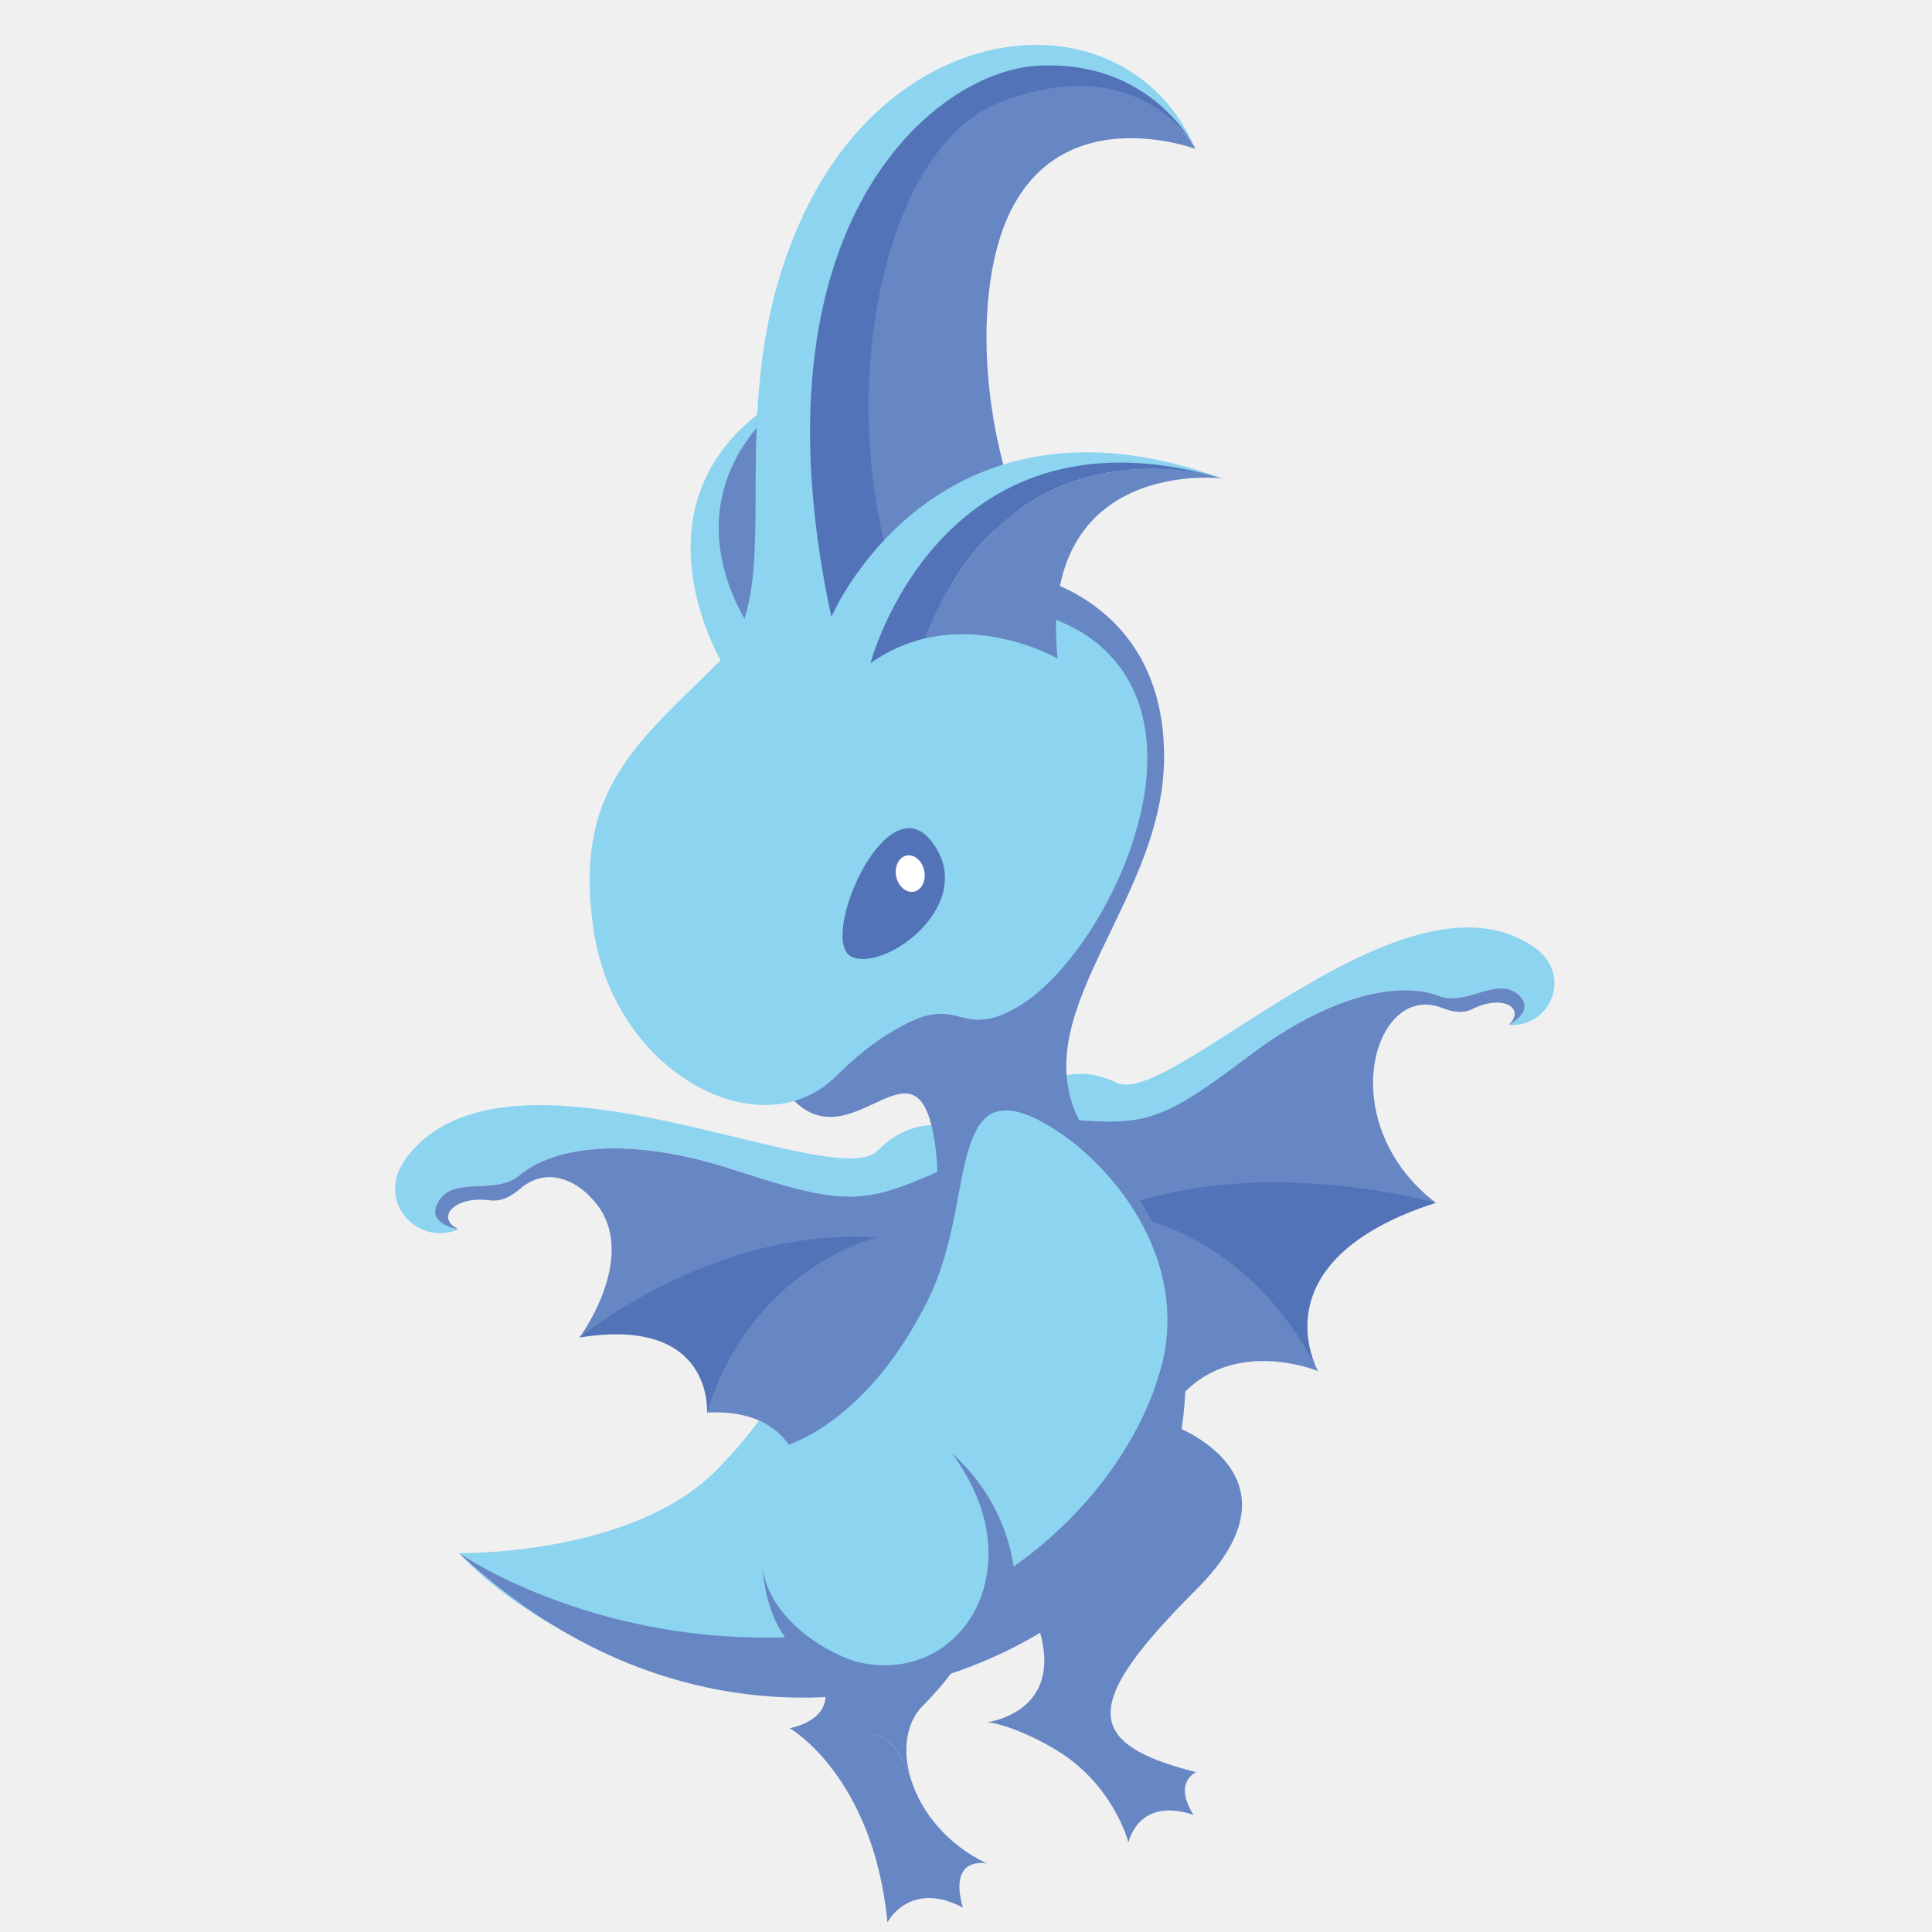
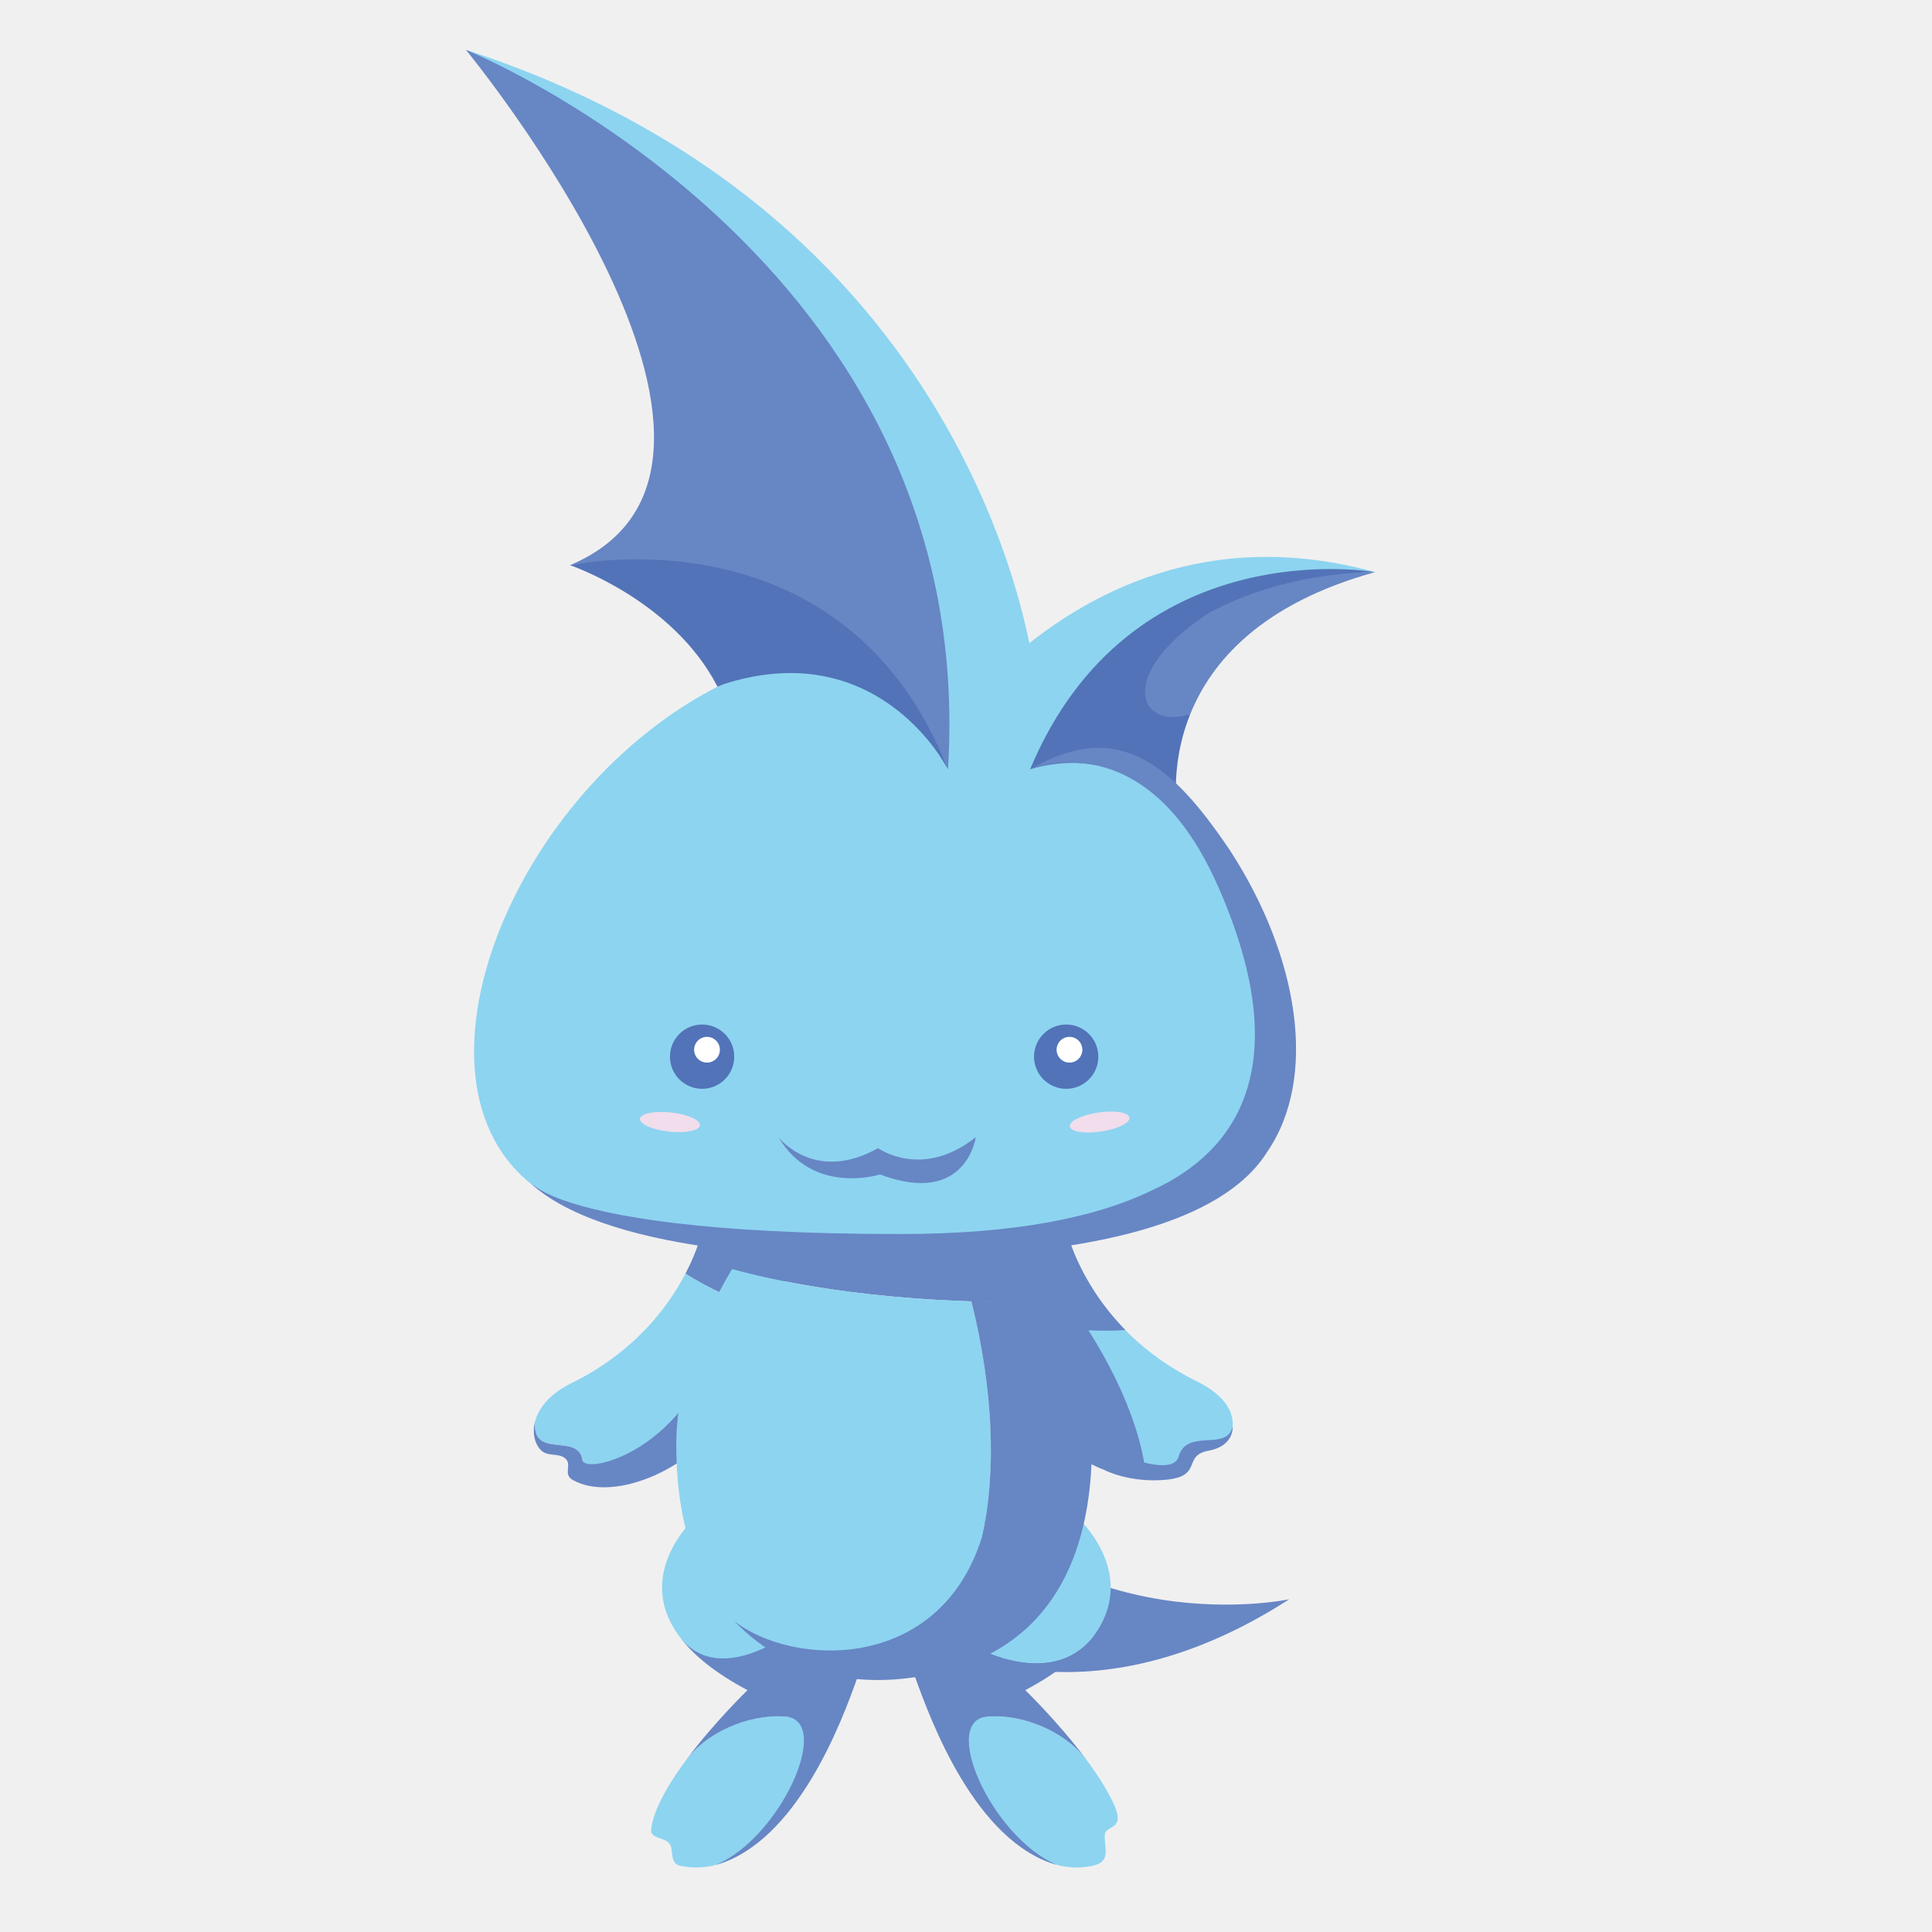
<svg xmlns="http://www.w3.org/2000/svg" version="1.1" id="Layer_1" x="0px" y="0px" width="612px" height="612px" viewBox="0 0 612 612" enable-background="new 0 0 612 612" xml:space="preserve">
  <g>
-     <path fill="#8DD4F0" d="M485.893,299.999c-41.138-28.579-115.261,51.27-132.191,42.985c-16.935-8.29-27.462,4.251-27.462,4.251   l-1.013,13.34c6.465,2.678,13.639,3.022,21.194,1.757l-12.41,56.361c0,0,5.479,88.136,27.794,47.237   c2.307-4.231,4.872-7.871,7.602-11.062c-20.059-12.61-43.604-36.787-21.046-69.601c3.526-5.124,7.229-9.939,11.016-14.535   c0.306-0.381,0.555-0.737,0.867-1.125c0.356-0.443,0.704-0.827,1.058-1.266c0.031-0.032,0.055-0.057,0.075-0.089   c37.829-46.458,75.822-59.962,94.478-52.742c8.846,3.418,18.715-6.842,25.555,0c4.884,4.881-3.437,9.151-3.437,9.151   C490.976,325.706,498.6,308.816,485.893,299.999z" />
-     <path fill="#87B3E0" d="M361.301,368.343c0.031-0.032,0.055-0.057,0.075-0.089C361.355,368.286,361.332,368.311,361.301,368.343z" />
-     <path fill="#87B3E0" d="M360.243,369.608c-0.312,0.388-0.562,0.744-0.867,1.125c0.651-0.786,1.274-1.616,1.925-2.391   C360.947,368.781,360.6,369.165,360.243,369.608z" />
+     <path fill="#8DD4F0" d="M184.487,462.498c0.711,4.857,29.934,6.495,39.669-28.649c3.671-13.272,9.657-10.817,15.724-2.582   c2.922-5.869,5.069-11.027,6.459-15.583c-12.862-3.011-22.855-8.211-29.191-12.261c-5.462,10.507-16.124,24.879-36.199,34.756   c-6.866,3.378-10.347,7.917-11.458,12.095C168.424,462.474,183.2,453.697,184.487,462.498z" />
+     <path fill="#AED9F1" d="M260.677,474.64C261.359,474.894,264.108,474.264,260.677,474.64L260.677,474.64z" />
+     <path fill="#6786C4" d="M171.105,459.116c2.175,2.501,5.61,1.016,7.817,2.753c2.59,2.026-0.845,5.093,2.59,6.989   c13.304,7.365,39.17-3.905,50.278-22.788c3.19-5.423,5.861-10.314,8.09-14.804c-6.066-8.235-9.367-20.047-13.042-6.775   c-9.731,35.149-41.639,42.864-42.35,38.007c-1.288-8.801-16.063-0.024-14.995-12.225   C168.561,453.771,169.28,457.019,171.105,459.116z" />
  </g>
-   <path fill="#6786C4" d="M481.408,315.512c-6.84-6.842-16.709,3.418-25.555,0c-12.89-4.983-35.001-0.071-59.913,18.748l-0.006-0.006  c-27.989,21.281-33.221,22.55-58.934,20.193c-20.293-1.854,1.04,26.033,9.737,33.322c-19.719,31.538,3.121,48.601,22.668,60.885  c16.349-27.622,48.16-14.311,48.16-14.311c-22.127-38.956,37.231-53.317,37.231-53.317c-5.016-3.87-8.952-8.183-11.96-12.684  c-15.821-23.686-5.633-52.64,10.836-49.938c0.717,0.117,1.442,0.275,2.18,0.515c3.445,1.311,6.872,2.564,10.755,0.625  c5.732-2.87,10.857-2.294,12.577-0.142c0.863,1.085,0.876,2.561-0.312,4.206c-0.153,0.214-0.354,0.426-0.546,0.64  c-0.119,0.135-0.216,0.275-0.356,0.414C477.972,324.663,486.292,320.393,481.408,315.512z" />
+   <path fill="#8DD4F0" d="M217.697,557.058c-0.294,0.393-0.591,0.788-0.881,1.188c-0.121,0.166-0.241,0.326-0.361,0.496  c-0.212,0.293-0.414,0.587-0.623,0.88c-0.372,0.542-0.732,1.062-1.083,1.536c-4.404,6.438-7.885,13.046-8.504,18.454  c-0.318,2.791,4.355,2.409,5.83,4.376c1.486,1.981-0.226,6.308,3.594,7.086c18.162,3.682,32.98-13.888,42.977-31.41  C269.474,539.331,232.78,538.252,217.697,557.058z" />
+   <path fill="#8DD4F0" d="M260.574,516.377l-39.064-36.956c0,0-22.056,18.586-5.826,39.577  C228.762,534.885,253.556,523.053,260.574,516.377z" />
+   <path fill="#AED9F1" d="M215.833,559.622c0.208-0.293,0.41-0.587,0.623-0.88c-0.092,0.134-0.202,0.265-0.29,0.399  C216.052,559.312,215.946,559.453,215.833,559.622z" />
+   <path fill="#AED9F1" d="M217.697,557.058c-0.308,0.386-0.591,0.788-0.881,1.188C217.106,557.846,217.403,557.45,217.697,557.058z" />
+   <path fill="#AED9F1" d="M214.75,561.158c0.35-0.475,0.711-0.994,1.083-1.536C215.472,560.132,215.104,560.645,214.75,561.158z" />
+   <path fill="#AED9F1" d="M216.816,558.246c-0.121,0.166-0.241,0.329-0.361,0.496C216.575,558.572,216.695,558.412,216.816,558.246z" />
+   <path fill="#6786C4" d="M272.792,527.935l-13.35-17.833c-7.019,6.675-30.681,24.783-43.759,8.896  c4.174,5.395,10.835,10.952,21.108,16.393c0,0-10.407,10.057-19.095,21.667c7.945-9.908,21.886-14.288,31.716-13.247  c14.062,2.341-2.402,38.346-22.579,46.909c25.593-7.251,39.853-45.311,44.879-59.676l0,0  C272.417,529.091,272.792,527.935,272.792,527.935z" />
+   <path fill="#8DD4F0" d="M337.736,389.352c0,0,6.42,31.022,41.469,48.265c9.399,4.623,12.693,10.924,10.782,16.413  c-1.836,5.275-9.568,4.652-11.546,6.679c-3.147,3.233-0.251,5.812-5.741,7.106c-13.279,3.124-31.341-1.295-44.331-22.307  c-29.693-48.028-11.685-60.505-11.685-60.505" />
  <g>
-     <path fill="#8DD4F0" d="M128.5,367.094c31.82-43.47,135.169,11.759,149.486-2.597c14.313-14.365,29.418-5.298,29.418-5.298   l5.7,13.213c-5.638,4.978-12.812,7.844-20.943,9.208l32.369,52.963c0,0,25.308,91.536-11.715,57.771   c-3.825-3.49-7.708-6.296-11.606-8.589c15.981-19.844,31.452-52.678-2.98-78.138c-5.388-3.979-10.833-7.58-16.299-10.929   c-0.443-0.282-0.824-0.555-1.274-0.837c-0.516-0.324-1.007-0.597-1.517-0.917c-0.039-0.021-0.072-0.039-0.111-0.065   c-54.739-33.988-98.102-34.414-114.548-20.535c-7.795,6.581-21.425-0.399-25.985,8.961c-3.256,6.668,6.704,8.099,6.704,8.099   C132.338,395.019,118.672,380.516,128.5,367.094z" />
-     <path fill="#87B3E0" d="M279.141,392.944c-0.039-0.021-0.072-0.039-0.111-0.065C279.068,392.905,279.102,392.923,279.141,392.944z" />
-     <path fill="#87B3E0" d="M280.658,393.861c0.45,0.282,0.831,0.555,1.274,0.837c-0.935-0.564-1.855-1.202-2.791-1.754   C279.65,393.265,280.142,393.537,280.658,393.861z" />
+     <g>
+       <path fill="#6786C4" d="M356.523,421.337c-15.33-15.587-18.784-31.985-18.784-31.985l-21.051-4.349c0,0-6.046,4.221-5.342,17.122    l17.256,17.078C328.603,419.203,339.88,422.31,356.523,421.337z" />
+     </g>
  </g>
-   <path fill="#6786C4" d="M192.168,385.994c21.89,1.199,43.517,6.429,65.265,8.982c15.702,1.842,31.437,3.247,47.184,4.575  c5.765-14.224,10.62-36.565-5.634-29.25c-25.326,11.399-31.085,11.944-67.007,0.111v0.009c-31.925-10.407-56.133-7.655-67.494,1.922  c-7.795,6.581-21.425-0.399-25.985,8.961c-3.256,6.668,6.704,8.099,6.704,8.099c-0.194-0.103-0.335-0.204-0.516-0.3  c-0.27-0.141-0.548-0.297-0.776-0.459c-1.784-1.257-2.288-2.759-1.79-4.162c0.999-2.794,6.005-5.175,12.836-4.272  c4.632,0.625,7.678-1.858,10.728-4.398c0.656-0.497,1.34-0.92,2.033-1.288C176.232,369.938,186.084,375.392,192.168,385.994z" />
-   <path fill="#5273B8" d="M454.798,381.026c0,0-56.858-16.305-103.853,2.821c0,0,42.125,2.194,66.621,50.496  C417.566,434.344,397.442,399.552,454.798,381.026z" />
+   <path fill="#6786C4" d="M340.92,415.684c0,0,19.916,26.875,22.24,52.995c0,0-15.367-0.867-24.373-9.87  c-9.197-9.204-11.525-21.044-11.525-21.044l-9.47-15.2" />
+   <path fill="#6786C4" d="M294.558,462.757l4.447,58.165c0,0,44.979,27.179,109.396-14.325  C408.4,506.597,338.779,521.553,294.558,462.757z" />
  <g>
-     <path fill="#6786C4" d="M314.942,30.167c-37.232,14.113-54.771,92.738-37.556,149.456c1.955-2.414,8.923-5.084,11.1-8.131   c15.111-21.125,47.046,11.924,47.046,11.924c-16.554-16.556-28.396-65.46-20.59-101.229c11.903-54.568,63.728-35.014,63.728-35.014   S360.075,13.062,314.942,30.167z" />
-     <path fill="#6786C4" d="M263.355,206.777c4.617,0,0,0,0-4.722c0-0.987,0.461-1.988,1.295-3.122l-5.817,3.395   C260.314,205.114,261.862,206.777,263.355,206.777z" />
-     <path fill="#6786C4" d="M284.789,187.175c-0.908-2.468-1.721-4.995-2.498-7.553c-8.751,10.817-15.069,15.794-17.641,19.312   L284.789,187.175z" />
-     <path fill="#5273B8" d="M328.387,16.605c-46.275,0-73.897,71.658-73.897,71.658s-4.722,69.88-2.833,86.301   c1.28,11.114,4.072,21.929,7.178,27.764l5.817-3.395c2.572-3.517,8.89-8.494,17.641-19.312   c-17.215-56.718-2.485-133.248,34.745-147.357c45.135-17.107,61.634,14.907,61.634,14.907S364.863,16.605,328.387,16.605z" />
+     <g>
+       <path fill="#AED9F1" d="M345.727,559.619c-0.208-0.294-0.409-0.588-0.622-0.881c0.096,0.138,0.198,0.262,0.29,0.399    C345.512,559.308,345.618,559.453,345.727,559.619z" />
+       <path fill="#AED9F1" d="M343.863,557.055c0.307,0.386,0.59,0.789,0.881,1.188C344.453,557.844,344.156,557.45,343.863,557.055z" />
+       <path fill="#8DD4F0" d="M343.863,557.055c0.293,0.396,0.59,0.789,0.881,1.188c0.12,0.166,0.244,0.326,0.36,0.496    c0.213,0.293,0.414,0.587,0.622,0.881c0.372,0.545,0.733,1.061,1.083,1.535c2.405,3.513,4.542,7.075,6.078,10.475    c3.728,8.256-2.668,6.435-2.905,9.516c-0.332,4.326,2.321,8.624-4.092,9.922c-18.158,3.686-32.98-13.884-42.974-31.405    C292.085,539.328,328.783,538.25,343.863,557.055z" />
+       <path fill="#8DD4F0" d="M300.986,516.373l39.067-36.959c0,0,22.054,18.593,5.822,39.581    C332.798,534.882,308.012,523.048,300.986,516.373z" />
+       <path fill="#AED9F1" d="M346.81,561.154c-0.35-0.475-0.711-0.99-1.083-1.535C346.088,560.132,346.456,560.641,346.81,561.154z" />
+       <path fill="#6786C4" d="M300.986,516.373c7.026,6.675,31.812,18.509,44.889,2.622c-4.173,5.395-10.834,10.948-21.106,16.392    c0,0,10.406,10.058,19.095,21.668c-15.08-18.805-51.778-17.727-40.946,2.606c-9.049-15.88-14.149-31.727-14.149-31.727    L300.986,516.373z" />
+       <path fill="#AED9F1" d="M344.744,558.242c0.12,0.166,0.244,0.33,0.36,0.496C344.988,558.568,344.864,558.408,344.744,558.242z" />
+     </g>
+     <path fill="#6786C4" d="M334.726,590.717c-25.589-7.252-39.849-45.312-44.875-59.673l12.968,4.438c0,0,27.549,8.197,10.853,8.197   C296.974,543.68,313.869,581.862,334.726,590.717" />
+   </g>
+   <path fill="#6786C4" d="M243.474,385.565l-21.051,4.349c0,0-1.196,5.677-5.274,13.509c6.335,4.05,16.329,9.25,29.191,12.261  C253.393,392.464,243.474,385.565,243.474,385.565z" />
+   <path fill="#8DD4F0" d="M327.63,213.115c0,0-15.098-143.659-180.045-197.333c0,0,175.977,128.586,123.46,281.655" />
+   <g>
+     <path fill="#A09F9F" d="M302.826,250.436l19.417,21.097c-8.422-10.803-15.293-21.663-16.665-24.818   C303.749,249.031,302.826,250.436,302.826,250.436z" />
+     <path fill="#A09F9F" d="M339.686,290.49l-17.443-18.957C327.765,278.608,333.943,285.658,339.686,290.49z" />
+   </g>
+   <path fill="#8DD4F0" d="M278.495,261.596l62.033,4.57c40.03-84.159,95.068-84.931,95.068-84.931  C331.113,152.498,278.495,261.596,278.495,261.596z" />
+   <g>
+     <path fill="#A09F9F" d="M292.439,356.339c-6.986-0.353-14.949-0.594-24.093-0.671c-1.093,1.096-2.243,2.285-3.428,3.519   c10.124-0.314,20.11-0.547,29.64-0.66C293.84,357.775,293.119,357.032,292.439,356.339z" />
+     <path fill="#6786C4" d="M264.918,359.187c-9.852,10.302-22.71,25.34-33.029,42.814c15.505,4.276,49.906,11.511,101.995,10.364   c-11.072-22.247-27.515-41.579-39.326-53.839" />
+   </g>
+   <path fill="#8DD4F0" d="M385.517,269.916c-37.6-64.735-72.978-25.759-72.978-25.759l12.54-29.828  c-13.888-5.784-29-9.148-45.021-9.148c-26.548,0-48.75,7.856-68.803,22.102c-61.173,43.447-86.682,135.296-27.822,155.987  c18.101,6.363,48.169,12.787,96.625,12.787c13.435,0,25.937-0.332,37.804-1.263C424.357,386.429,413.943,318.856,385.517,269.916z" />
+   <circle fill="#5273B8" cx="337.734" cy="334.722" r="10.183" />
+   <path fill="#FFFFFF" d="M342.854,332.522c0,2.257-1.825,4.078-4.075,4.078c-2.253,0-4.078-1.821-4.078-4.078  c0-2.25,1.825-4.075,4.078-4.075C341.029,328.447,342.854,330.272,342.854,332.522z" />
+   <circle fill="#5273B8" cx="222.405" cy="334.722" r="10.181" />
+   <path fill="#6786C4" d="M246.583,360.221c0,0,11.37,14.839,31.579,3.477c0,0,13.892,10.1,30.941-3.477c0,0-3,22.101-30.351,11.801  C278.753,372.021,257.638,378.852,246.583,360.221z" />
+   <path fill="#FFFFFF" d="M228.037,332.522c0,2.257-1.829,4.078-4.079,4.078c-2.247,0-4.079-1.821-4.079-4.078  c0-2.25,1.833-4.075,4.079-4.075C226.208,328.447,228.037,330.272,228.037,332.522z" />
+   <path fill="#8DD4F0" d="M307.711,412.231c-37.568-1.218-63.083-6.721-75.822-10.23c-1.33,2.246-2.621,4.518-3.852,6.841  c-8.073,15.229-13.817,31.943-13.817,48.775c0,42.109,18.309,62.255,40.839,69.928C304.269,541.005,325.444,483.345,307.711,412.231  z" />
+   <g>
+     <g>
+       <path fill="#6786C4" d="M345.891,457.617c0-12.548-3.191-25.046-8.154-36.903c-1.185-2.822-2.486-5.604-3.853-8.349    c-9.299,0.209-18.068-0.134-26.173-0.134c6.986,28.013,7.905,53.911,3.487,74.223c-13.375,43.687-60.303,41.54-78.641,27.008    c18.925,19.92,45.958,21.724,67.25,15.633c8.575-2.162,16.708-5.947,23.694-11.829c0.06-0.051,0.116-0.104,0.177-0.156    c0.527-0.445,1.058-0.896,1.573-1.369c0.035-0.031,0.075-0.066,0.114-0.1l0.003-0.014    C337.623,504.282,345.891,485.909,345.891,457.617z" />
+     </g>
+   </g>
+   <path fill="#F1DDEC" d="M357.779,354.036c0.248,1.667-3.784,3.634-9.003,4.404c-5.225,0.771-9.649,0.042-9.897-1.623  c-0.248-1.663,3.785-3.63,9.007-4.4C353.106,351.648,357.536,352.366,357.779,354.036z" />
+   <path fill="#F1DDEC" d="M221.715,356.46c-0.18,1.677-4.577,2.567-9.823,1.995c-5.246-0.57-9.346-2.389-9.166-4.061  c0.184-1.677,4.578-2.562,9.827-1.992C217.799,352.973,221.896,354.786,221.715,356.46z" />
+   <path fill="#6786C4" d="M355.353,460.963c0,0,16.173,6.841,17.999,0.435c2.61-9.157,15.448-1.4,17.118-9.622  c0,0,0.703,6.227-7.648,7.766c-8.345,1.539-1.691,8.037-13.287,9.176c-11.589,1.14-19.428-2.957-19.428-2.957l1.729-2.606" />
+   <path fill="#5273B8" d="M326.311,243.689c0,0,9.94-3.382,20.266-1.401c18.02-62.029,89.02-61.053,89.02-61.053  S358.193,167.422,326.311,243.689z" />
+   <path fill="#5273B8" d="M180.579,179.029" />
+   <g>
+     <path fill="#6786C4" d="M300.296,243.689c10.06-162.23-152.711-227.907-152.711-227.907s108.193,131.508,32.994,163.246   C180.579,179.029,267.005,161.95,300.296,243.689z" />
+     <path fill="#5273B8" d="M227.287,217.541c0.552-0.258,1.352-0.559,1.899-0.803c0.05-0.021,0.1-0.032,0.148-0.053   c39.106-12.459,60.756,11.702,68.078,22.332c0.962,1.5,1.921,3.056,2.883,4.673c-32.983-83.643-119.717-64.661-119.717-64.661   S213.236,190.094,227.287,217.541z" />
  </g>
  <g>
-     <g>
-       <g>
-         <path fill="#6786C4" d="M371.592,451.536l-47.81,39.853c10.428,10.428,0.506,11.86,3.891,20.421     c10.788,27.271-9.282,32.782-15.033,33.79c2.555-0.039,11.495,2.449,21.885,8.71c18.313,11.03,22.903,29.271,22.903,29.271     c4.722-15.342,20.651-8.617,20.651-8.617c-6.61-10.622,0.827-13.575,0.827-13.575c-36.122-9.208-36.179-21.66,0.12-57.959     C415.323,467.13,371.592,451.536,371.592,451.536z" />
-       </g>
-     </g>
+     <path fill="#5273B8" d="M383.373,195.305l-0.665-1.019c-15.073,8.225-29.262,21.628-36.132,43.454   c10.387-0.541,21.837,3.456,26.651,21.388c0,0-3.304-15.335,3.838-32.987C362.204,230.053,353.233,215.344,383.373,195.305z" />
+     <path fill="#6786C4" d="M435.596,181.236c0,0-27.677-0.714-52.888,13.05l0,0c-30.143,20.04-21.299,37.26-5.643,31.855   C383.733,209.674,399.486,191.19,435.596,181.236z" />
  </g>
-   <g>
-     <path fill="#AED9F1" d="M260.938,311.008c-11.286,1.923-27.578,8.398-15.009,30.043c1.2-4.773,2.741-9.472,4.312-13.391   C251.68,324.054,256.024,317.646,260.938,311.008z" />
-     <path fill="#6786C4" d="M303.361,375.351c4.862-31.479,22.193-32.051,47.584-8.228c-0.09-0.083-0.161-0.183-0.249-0.272   c-24.969-24.97-26.562-34.354-12.835-55.015l-29.542-3.541l-19.833,1.892h-18.487c0,0-4.029-0.038-9.061,0.821   c-4.914,6.639-9.259,13.046-10.698,16.652c-1.571,3.919-3.112,8.617-4.312,13.391c0.33,0.572,0.636,1.127,1.007,1.721   c20.778,33.049,44.38-23.141,49.579,22.192c3.724,32.489-17.947,58.476-17.947,58.476S298.438,407.222,303.361,375.351z" />
-   </g>
-   <g>
-     <path fill="#8DD4F0" d="M229.007,210.423c0,0-35.256-57.317,25.053-88.088c0,0-46.653,32.543-14.008,80.119" />
-     <path fill="#6786C4" d="M251.779,150.689c-6.035-16.496,2.282-28.354,2.282-28.354c-48.347,34.921-15.483,77.883-15.483,77.883   c6.962,10.218,12.949,13.908,18.007,13.761C251.164,193.025,248.052,172.364,251.779,150.689z" />
-   </g>
-   <path fill="#8DD4F0" d="M263.355,195.417l19.366,4.279c23.979-67.053,104.455-48.164,104.455-48.164  C296.045,118.479,263.355,195.417,263.355,195.417z" />
-   <path fill="#8DD4F0" d="M328.387,20.857c36.83-2.239,50.283,26.315,50.283,26.315C357.775-1.099,287.302,2.799,256.142,64.661  c-31.164,61.869-4.135,120.751-28.214,144.836c-25.614,25.614-46.862,40.488-39.784,85.815c7.085,45.33,53.36,68.939,76.731,45.564  c20.085-20.086,39.034-24.576,48.814-19.818l0.003-0.003c8.659,4.61,15.869,1.277,21.938-6.222  c14.649-19.389,34.108-52.526,29.587-87.516c-6.248-48.326-69.211-50.601-101.862-31.901  C236.62,71.437,295.637,22.851,328.387,20.857z" />
-   <g>
-     <g>
-       <path fill="#6786C4" d="M353.5,286.063c-11.549,22.933-29.629,36.398-45.666,33.403v14.098c3.062,1.059,11.818,7.487,12.29,7.487    c0.471,0,17.429,10.452,17.429,10.452s-6.569-14.398-0.195-29.581C342.425,309.852,349.818,293.913,353.5,286.063z" />
-     </g>
-   </g>
-   <g>
-     <path fill="#87B3E0" d="M327.673,345.898c0,0,0.174,0.146,0.414,0.352C332.994,347.484,327.673,345.898,327.673,345.898z" />
-     <g>
-       <path fill="#8DD4F0" d="M371.237,438.379h-5.007c18.728-51.347-40.44-94.429-52.379-85.746l0.353-2.779    c-4.544,3.357-8.085,10.362-10.843,21.242c-8.5,33.526-24.792,52.344-24.792,52.344c-29.743,0-25.021,15.653-51.939,42.568    c-26.909,26.915-81.213,25.969-81.213,25.969s32.579,37.777,94.91,42.493c62.324,4.722,109.073-20.301,125.128-59.02    c7.517-18.137,10.173-37.61,8.362-55.777L371.237,438.379z" />
-       <path fill="#AED9F1" d="M345.975,362.248c0.729,0.785,1.313,1.302,1.828,1.693c-1.085-1.069-2.146-2.092-3.187-3.06    C345.152,361.396,345.621,361.87,345.975,362.248z" />
-       <path fill="#6786C4" d="M366.23,438.379h5.007l2.579-18.706c-2.036-20.48-9.757-39.292-22.871-52.55    c-1.07-1.111-2.111-2.159-3.143-3.182c-0.515-0.392-1.1-0.908-1.828-1.693c-0.354-0.378-0.822-0.852-1.358-1.366    c-13.339-12.432-23.158-16.383-30.412-11.028l-0.353,2.779C325.79,343.95,384.958,387.032,366.23,438.379z" />
-     </g>
-   </g>
-   <path fill="#6786C4" d="M145.416,491.977c0,0,50.938,35.643,125.953,24.672c58.349-8.529,108.854-68.282,97.985-118.602  c0,0,18.526,48.128-8.393,90.274C334.023,530.509,231.826,572.715,145.416,491.977z" />
-   <path fill="#6786C4" d="M320.831,516.058c0,0,7.556-31.164-19.195-55.656c-23.491-21.516-7.247,35.589-7.247,35.589  s1.181,9.97,1.181,12.038c0,2.071,5.664,7.085,5.664,7.085" />
-   <path fill="#8DD4F0" d="M280.958,327.757c25.824-16.749,21.218,5.98,46.775-12.275c23.531-16.802-0.885-13.789-4.893-13.789  c-4.015,0-9.562,3.652-18.181,6.602c-8.617,2.956-13.171,3.544-16.325,4.489" />
-   <g>
-     <path fill="#8DD4F0" d="M309.25,516.511c15.438-35.164-12.902-62.354-12.902-62.354c-10.446-10.449-27.269-26.915-48.104,15.579   c-5.082,10.358-6.95,18.66-6.838,25.479C241.614,523.532,296.755,543.264,309.25,516.511z" />
-     <path fill="#6786C4" d="M288.561,563.598c-0.072-0.194-0.141-0.348-0.207-0.552c-7.814-22.838-26.724-15.411-15.81,9.679   c0.019,0.047,0.03,0.081,0.051,0.129c9.024,18.131,8.512,36.06,8.512,36.06c8.32-16.646,23.905-4.65,23.905-4.65   c-4.782-16.778,7.649-13.941,7.649-13.941C299.939,584.291,291.718,573.846,288.561,563.598z" />
-     <path fill="#6786C4" d="M288.354,563.046c0.066,0.204,0.135,0.357,0.207,0.552c-2.776-9.006-1.667-17.857,3.889-23.41   c8.137-8.137,13.468-16.088,16.8-23.677c-12.495,26.753-65.839,6.955-67.845-21.297c1.988,27.985,16.661,29.151,19.515,38.077   c3.777,11.811-10.731,14.126-10.731,14.126c10.803,6.988,17.825,16.24,22.406,25.437c-0.021-0.048-0.033-0.082-0.051-0.129   C261.631,547.635,280.541,540.208,288.354,563.046z" />
-   </g>
-   <path fill="#6786C4" d="M266.959,525.1c35.691,12.678,62.195-27.229,34.893-64.387c0,0,16.149,17.804,14.494,40.237  c-1.651,22.43-4.719,20.537-4.719,20.537l-19.915,9.655l-12.434,4.748h-5.193" />
-   <path fill="#6786C4" d="M305.012,604.263c0,0-10.859-11.354-21.131-2.74c0,0-2.455-15.815-9.205-30.339  c-5.9-12.683-5.682-21.792,1.823-21.792c7.502,0,1.128-3.114,1.128-3.114s-8.584,0-10.668,0l-16.77,1.14  c0,0,26.49,15.29,30.918,61.496C281.107,608.913,288.189,595.37,305.012,604.263" />
-   <path fill="#6786C4" d="M249.857,457.595c16.736-18.334,26.322-42.911,38.236-64.587c-0.195-0.046-0.408-0.085-0.572-0.129  c-2.375-0.654-15.741-6.623-23.615-8.555c-7.867-1.931-23.313-3.562-28.063-3.562c-4.755,0-49.681-2.461-49.681-2.461  c18.484,17.006-2.599,45.382-2.599,45.382c49.6-13.369,40.389,23.764,40.389,23.764  C238.338,446.735,245.887,451.941,249.857,457.595z" />
-   <path fill="#6786C4" d="M312.937,353.334l-5.103-3.3c0,0-1.46,4.955-2.465,5.953c-1.001,1.005-3.895,12.047-3.895,12.047  l-9.762,9.913l-19.999,32.611c-3.826,2.306-8.527,5.142-10.775,7.391c-3.053,3.056-5.609,5.49-5.609,5.49l-5.472,34.155  c0,0,23.746-6.94,42.401-42.548c1.206-2.168,2.276-4.362,3.232-6.569c0.024-0.051,0.045-0.099,0.069-0.146h-0.003  C305.336,385.568,303.024,361.729,312.937,353.334z" />
-   <path fill="#5273B8" d="M183.563,423.683c0,0,42.362-35.064,94.064-31.668c0,0-39.595,9.481-53.675,55.432  C223.952,447.446,226.201,416.771,183.563,423.683z" />
-   <path fill="#6786C4" d="M348.311,364.326l0.009,0.006c-0.065-0.062-0.12-0.129-0.18-0.194c-0.246-0.268-0.517-0.562-0.828-0.891  c-30.372-37.379,21.443-74.243,21.443-123.534c0-50.286-43.732-57.581-43.732-57.581l-34.884,12.607  c41.436-9.211,73.307,8.5,73.307,45.327c0,36.831-31.344,82.98-53.378,82.98l1.937,7.141c-3.004,3.158-3.33,7.037,5.05,10.863  c1.253,0.575,2.477,1.178,3.676,1.803l2.507,2.137c-6.771-1.771-8.132-2.162-8.132-2.162l-0.309,2.414  c-0.51,0.077-1.022,0.177-1.55,0.356c-4.915,1.683-5.355,2.081-6.021,2.747l3.441,7.444c2.312-3.283,6.591-5.479,13.858-2.944  c6.884,2.404-0.435-4.147-1.58-5.19c1.757,0.22,3.616,0.766,5.585,1.631l3.316,2.603l5.214,5.751l8.674,5.154l3.46,2.723  c-0.384-0.43-0.698-0.858-1.063-1.287c0.415,0.432,0.794,0.849,1.234,1.287C349.365,365.517,348.981,365.066,348.311,364.326z" />
-   <g>
-     <path fill="none" d="M387.176,151.532c-0.857-0.252-1.7-0.474-2.542-0.705c-1.194-0.297-2.776-0.654-4.683-0.995   C382.308,150.324,384.712,150.882,387.176,151.532z" />
-     <path fill="#6786C4" d="M379.951,149.833c-17.87-3.226-64.328-5.349-86.899,52.397c22.127-5.178,41.972,6.41,41.972,6.41   c-6.608-64.216,52.151-57.107,52.151-57.107C384.712,150.882,382.308,150.324,379.951,149.833z" />
-     <path fill="#6786C4" d="M384.634,150.828c0.842,0.23,1.685,0.453,2.542,0.705C387.176,151.532,386.271,151.235,384.634,150.828z" />
-     <path fill="#5273B8" d="M275.738,210.084c5.721-4.071,11.594-6.515,17.314-7.855c22.571-57.746,69.029-55.623,86.899-52.397   c1.906,0.341,3.488,0.698,4.683,0.995C297.517,126.965,275.738,210.084,275.738,210.084z" />
-   </g>
-   <path fill="#5273B8" d="M295.025,266.449c15.184,19.351-13.843,41.174-25.032,36.737  C258.798,298.752,280.415,247.814,295.025,266.449z" />
-   <path fill="#FFFFFF" d="M290.021,282.306c-2.359,0.863-5.034-0.926-5.964-4.008c-0.923-3.076,0.234-6.275,2.591-7.139  c2.365-0.86,5.028,0.93,5.958,4.012C293.539,278.25,292.375,281.449,290.021,282.306z" />
+   <path fill="#6786C4" d="M389.723,269.531c-18.264-27.189-35.313-42.191-63.412-25.841c0,0,32.555-13.93,55.559,28.94  c1.504,2.798,2.982,5.861,4.433,9.197c0.103,0.241,0.206,0.453,0.311,0.69c23.62,55.1,5.343,82.143-21.485,94.443  c-0.025,0.007-0.046,0.021-0.046,0.021c-0.117,0.061-0.227,0.103-0.319,0.146c-17.645,8.567-43.425,13.778-79.503,13.778  c-62.259,0-92.561-5.607-107.106-10.817c-8.618-3.085-11.426-6.513-11.426-6.513c23.672,23.672,89.989,24.872,113.014,24.975h0.028  c2.109,0.014,3.874,0.011,5.172,0.011c1.932,0,4.46-0.054,7.443-0.17c53.678-1.27,94.828-10.935,108.981-33.443  C417.711,341.214,411.27,302.769,389.723,269.531z" />
</svg>
